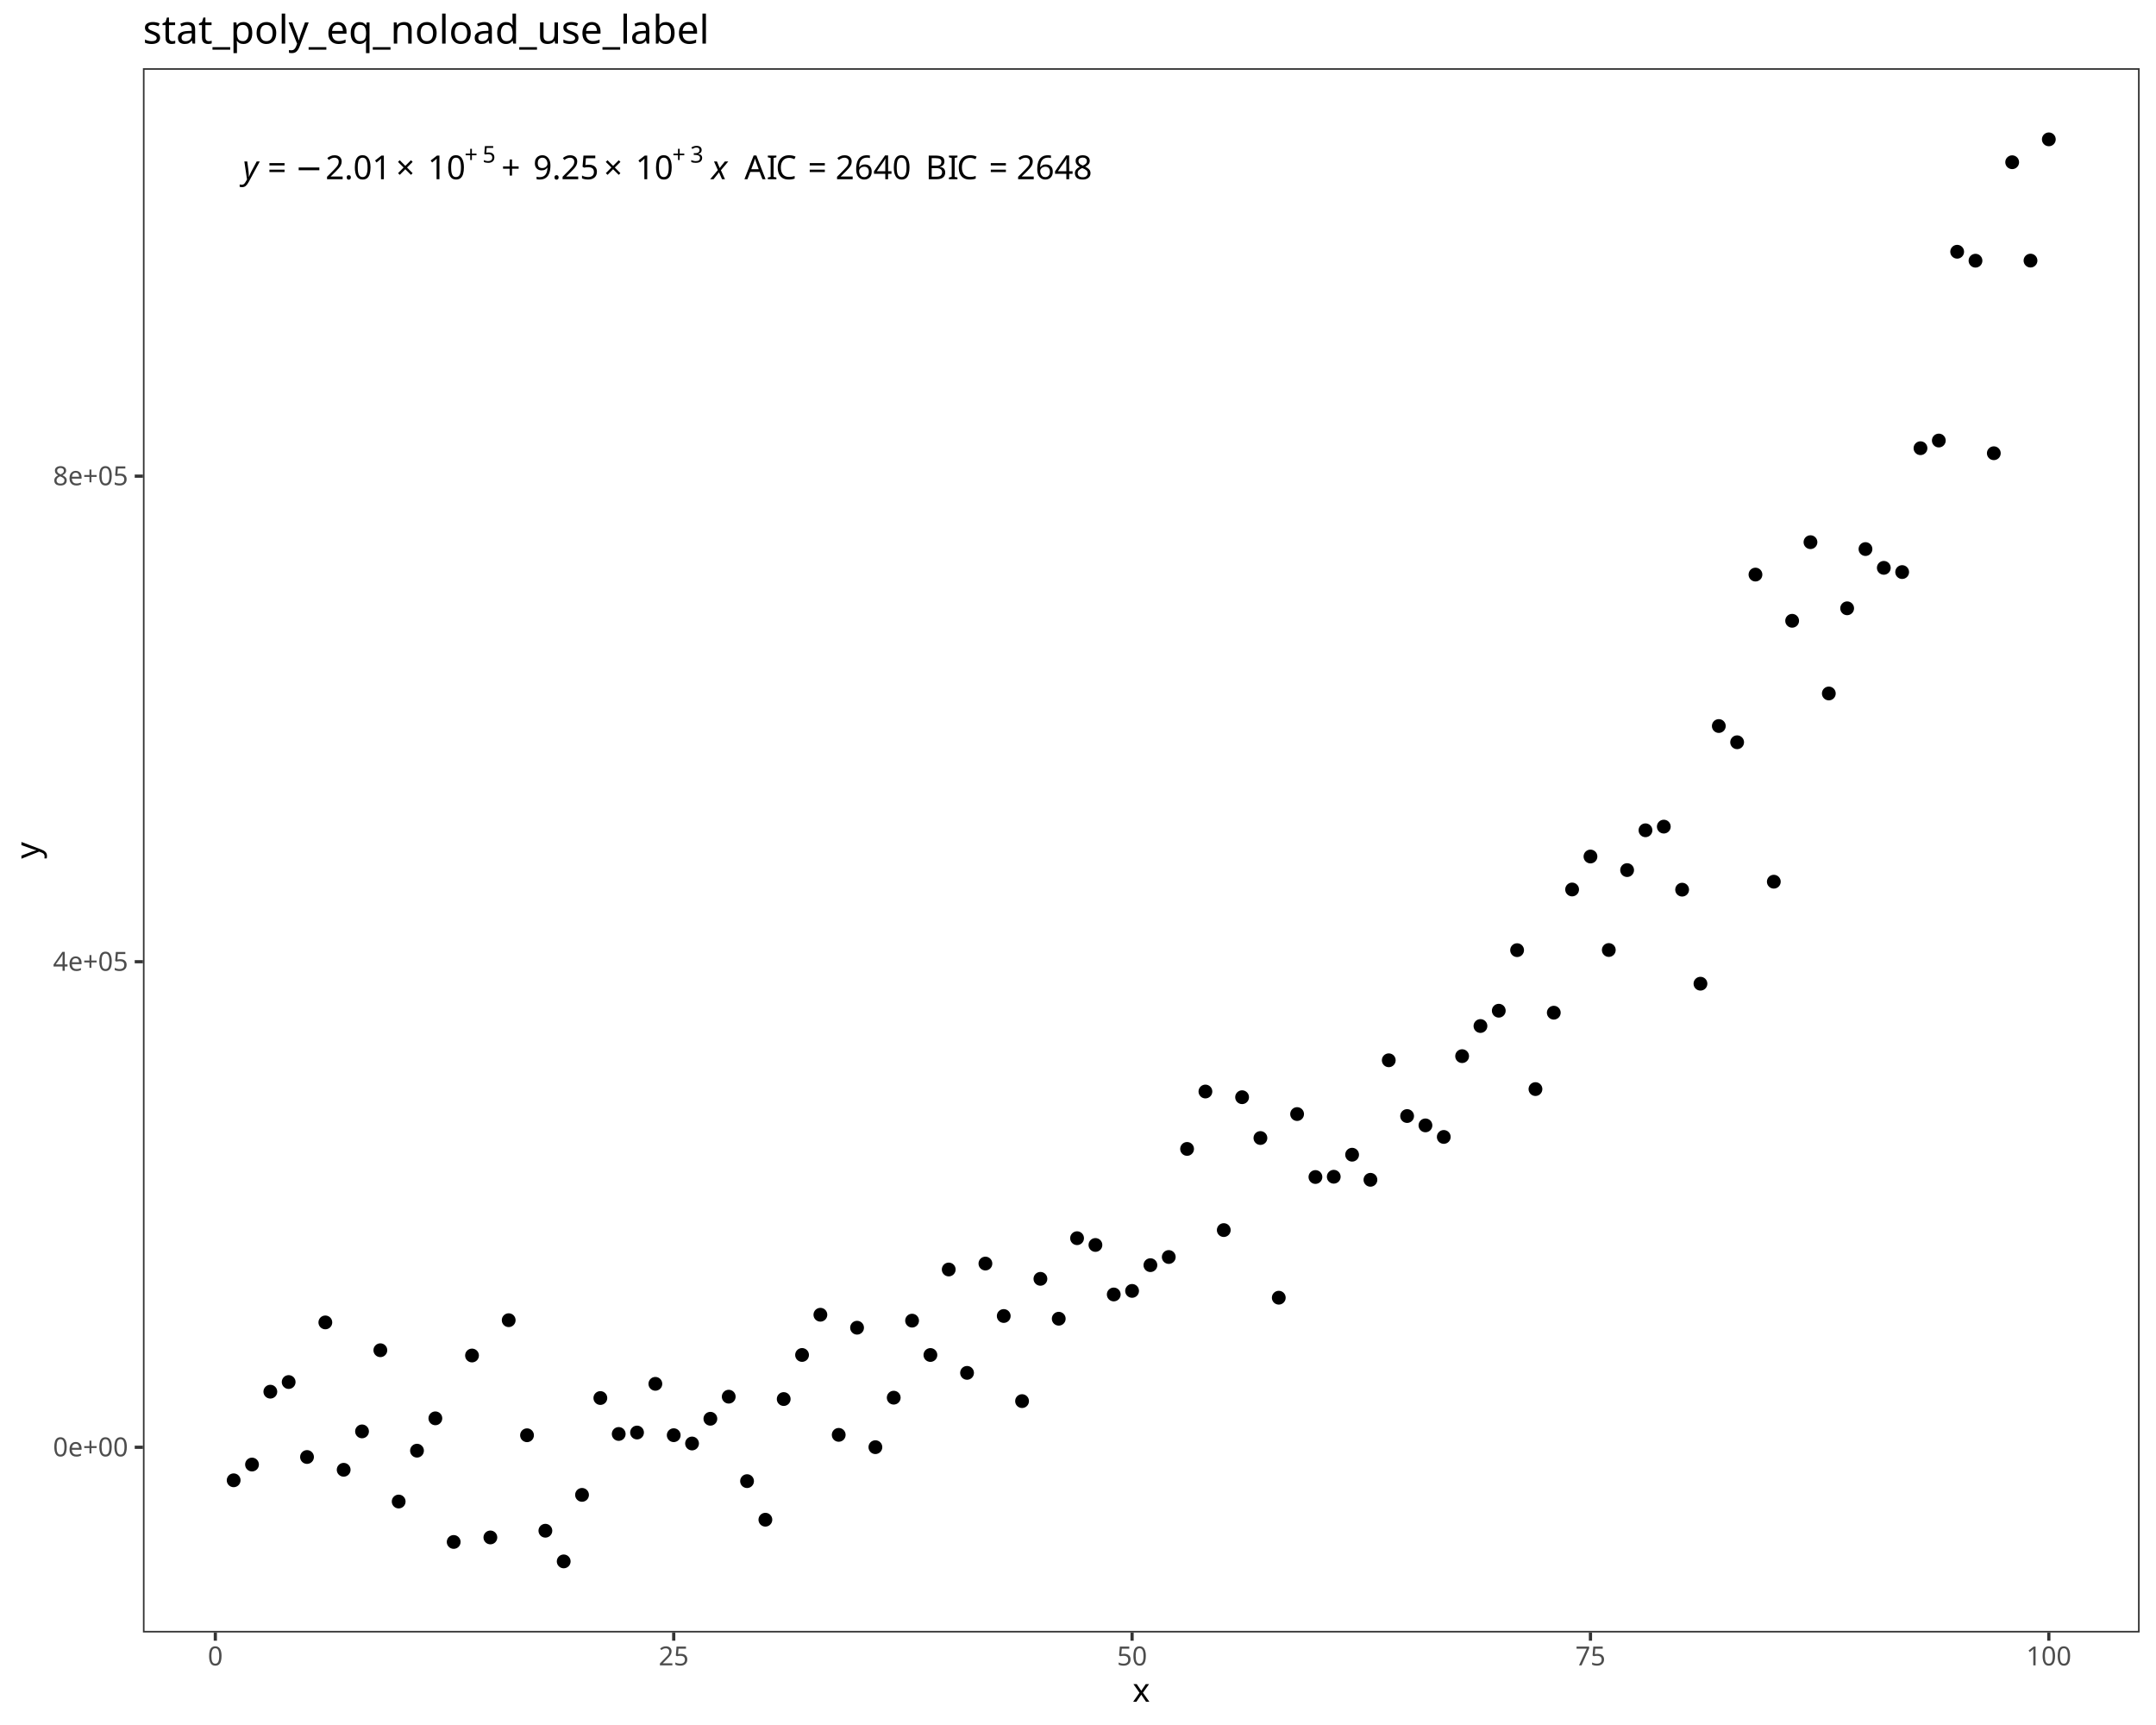
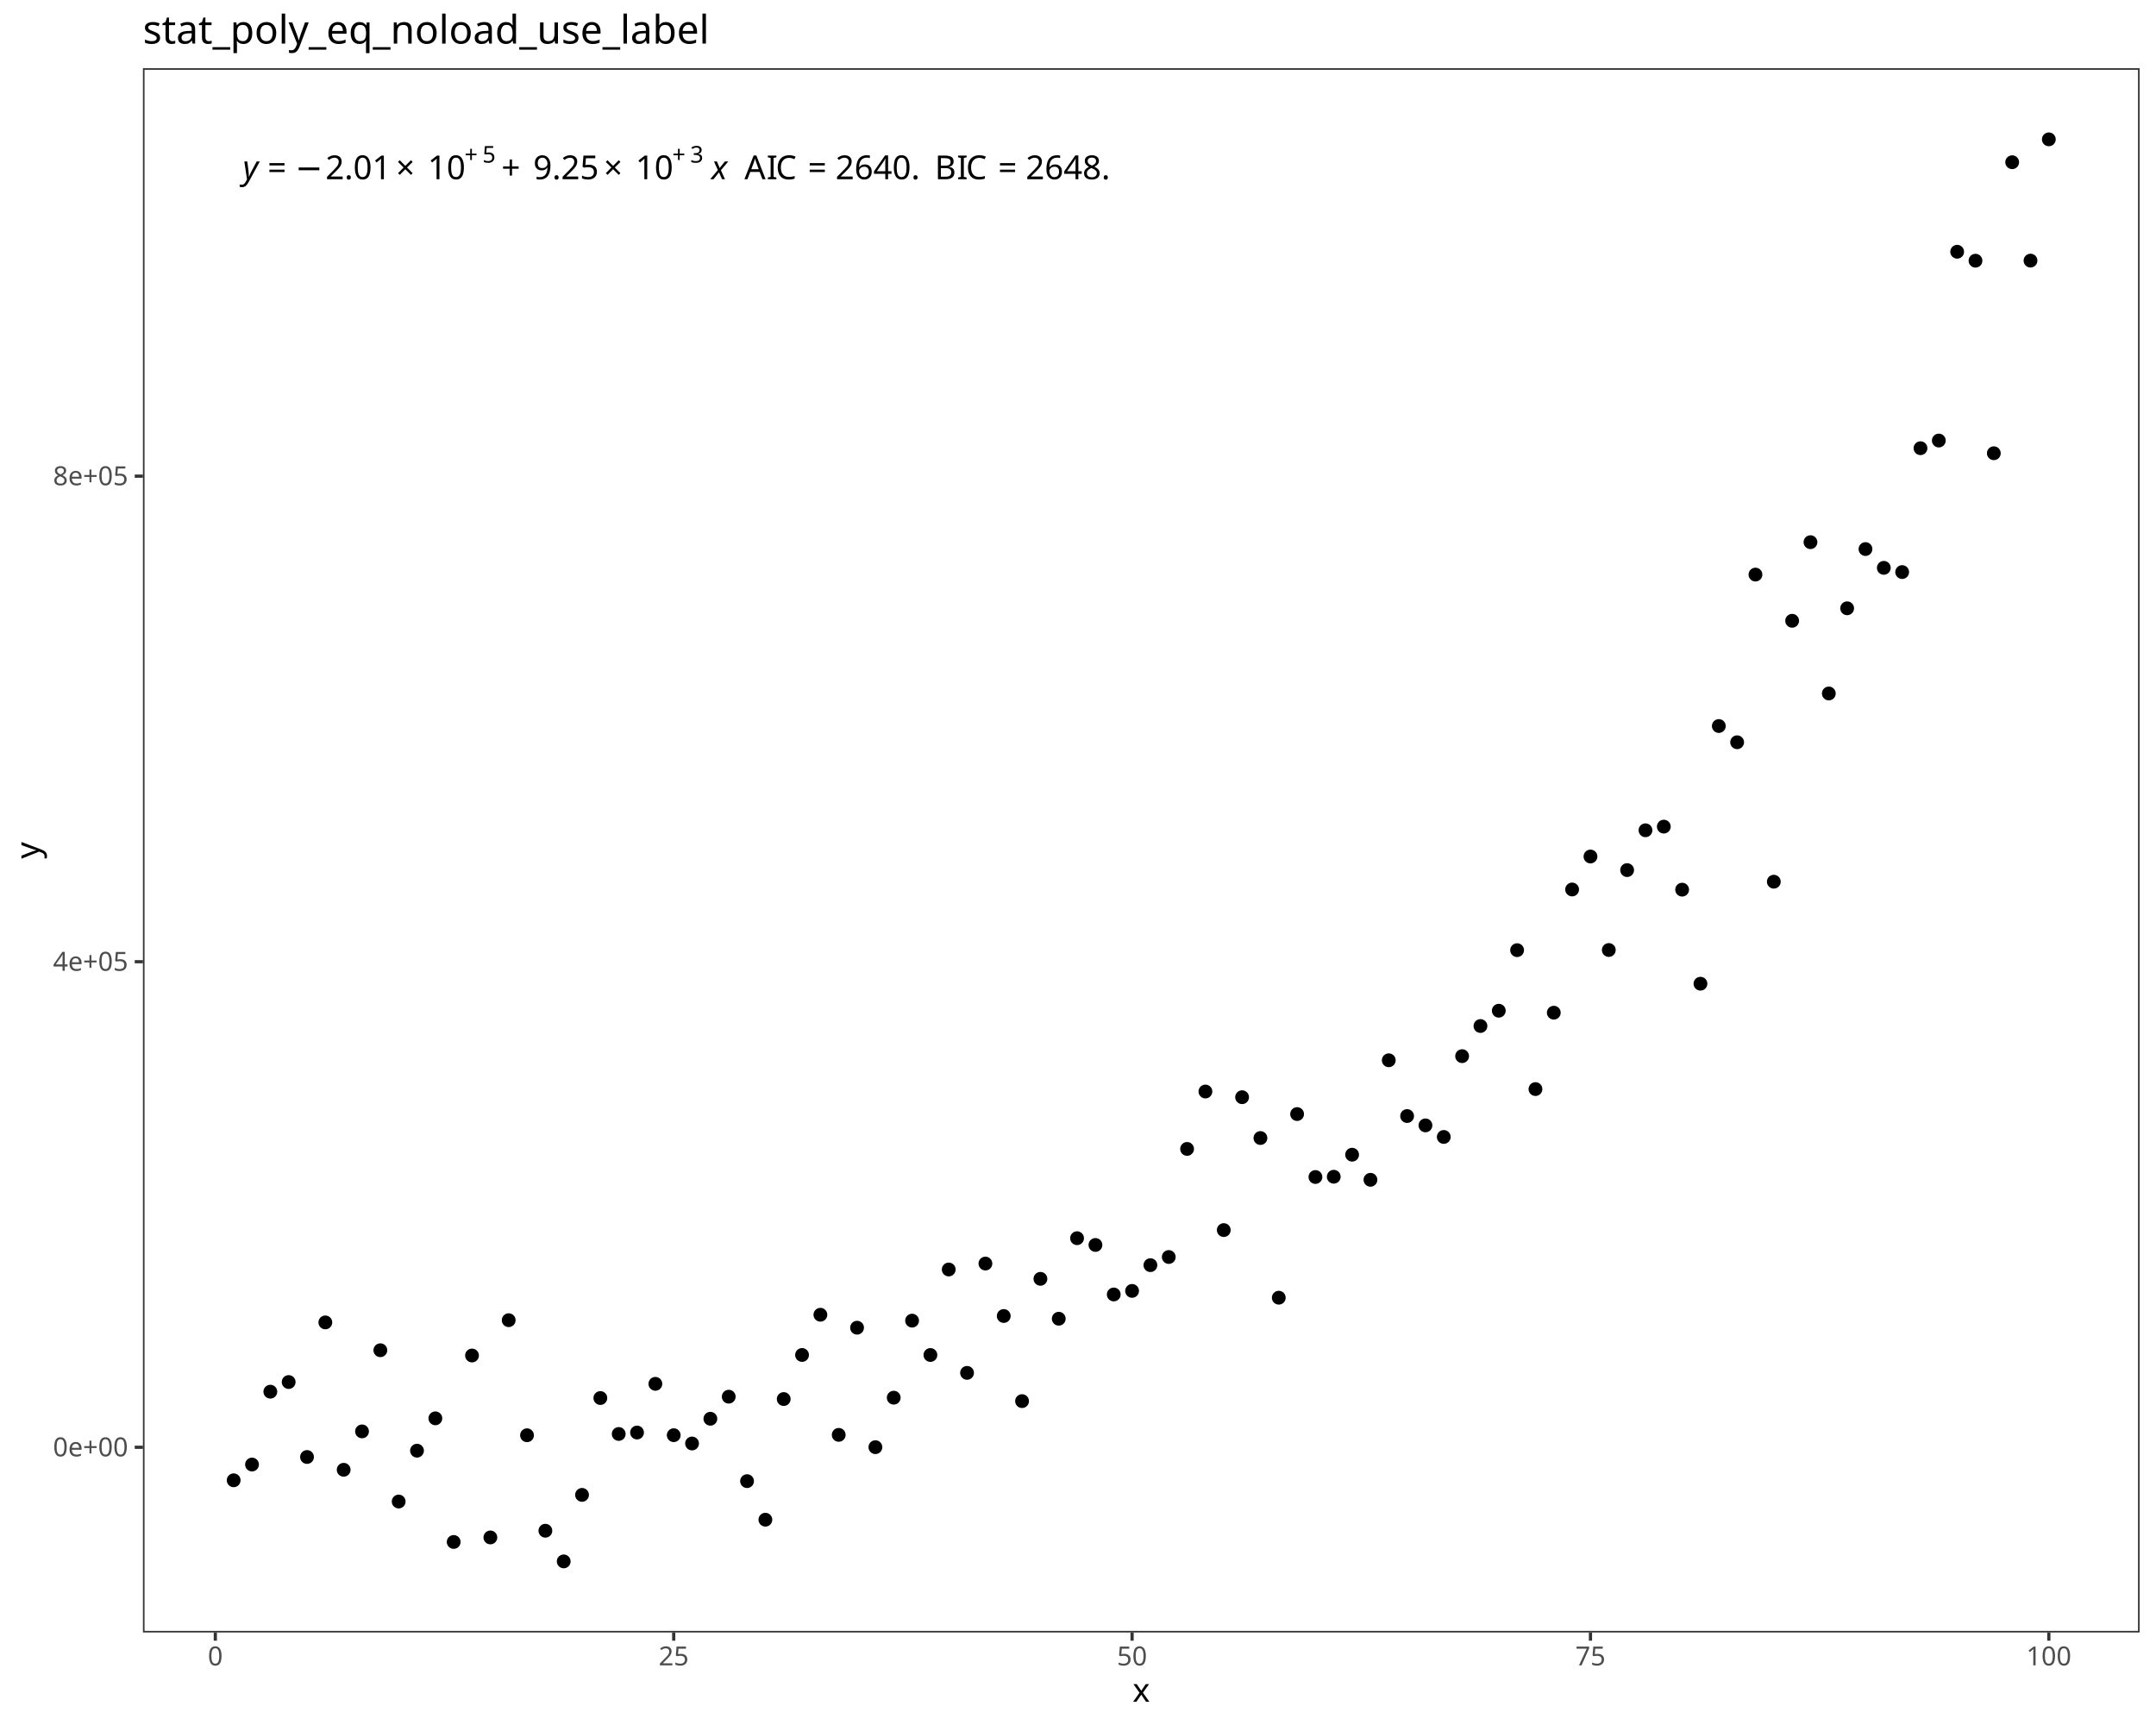
<svg xmlns="http://www.w3.org/2000/svg" class="svglite" data-engine-version="2.0" width="720.00pt" height="576.00pt" viewBox="0 0 720.00 576.00">
  <defs>
    <style type="text/css">
    .svglite line, .svglite polyline, .svglite polygon, .svglite path, .svglite rect, .svglite circle {
      fill: none;
      stroke: #000000;
      stroke-linecap: round;
      stroke-linejoin: round;
      stroke-miterlimit: 10.00;
    }
  </style>
  </defs>
  <rect width="100%" height="100%" style="stroke: none; fill: #FFFFFF;" />
  <defs>
    <clipPath id="cpMC4wMHw3MjAuMDB8MC4wMHw1NzYuMDA=">
      <rect x="0.00" y="0.00" width="720.00" height="576.00" />
    </clipPath>
  </defs>
  <g clip-path="url(#cpMC4wMHw3MjAuMDB8MC4wMHw1NzYuMDA=)">
    <rect x="0.00" y="0.00" width="720.00" height="576.00" style="stroke-width: 1.07; stroke: #FFFFFF; fill: #FFFFFF;" />
  </g>
  <defs>
    <clipPath id="cpNDcuNzN8NzE0LjUyfDIyLjc4fDU0NS4xMQ==">
      <rect x="47.73" y="22.78" width="666.80" height="522.33" />
    </clipPath>
  </defs>
  <g clip-path="url(#cpNDcuNzN8NzE0LjUyfDIyLjc4fDU0NS4xMQ==)">
    <rect x="47.73" y="22.78" width="666.80" height="522.33" style="stroke-width: 1.07; stroke: none; fill: #FFFFFF;" />
    <circle cx="78.03" cy="494.29" r="1.95" style="stroke-width: 0.71; fill: #000000;" />
    <circle cx="84.16" cy="489.03" r="1.95" style="stroke-width: 0.71; fill: #000000;" />
    <circle cx="90.28" cy="464.70" r="1.95" style="stroke-width: 0.71; fill: #000000;" />
    <circle cx="96.40" cy="461.48" r="1.95" style="stroke-width: 0.71; fill: #000000;" />
    <circle cx="102.53" cy="486.51" r="1.95" style="stroke-width: 0.71; fill: #000000;" />
    <circle cx="108.65" cy="441.57" r="1.95" style="stroke-width: 0.71; fill: #000000;" />
    <circle cx="114.77" cy="490.78" r="1.95" style="stroke-width: 0.71; fill: #000000;" />
    <circle cx="120.90" cy="477.96" r="1.95" style="stroke-width: 0.71; fill: #000000;" />
    <circle cx="127.02" cy="450.86" r="1.95" style="stroke-width: 0.71; fill: #000000;" />
    <circle cx="133.14" cy="501.38" r="1.95" style="stroke-width: 0.71; fill: #000000;" />
    <circle cx="139.26" cy="484.40" r="1.95" style="stroke-width: 0.71; fill: #000000;" />
    <circle cx="145.39" cy="473.60" r="1.95" style="stroke-width: 0.71; fill: #000000;" />
    <circle cx="151.51" cy="514.88" r="1.95" style="stroke-width: 0.71; fill: #000000;" />
    <circle cx="157.63" cy="452.62" r="1.95" style="stroke-width: 0.71; fill: #000000;" />
    <circle cx="163.76" cy="513.37" r="1.95" style="stroke-width: 0.71; fill: #000000;" />
    <circle cx="169.88" cy="440.83" r="1.95" style="stroke-width: 0.71; fill: #000000;" />
    <circle cx="176.00" cy="479.25" r="1.95" style="stroke-width: 0.71; fill: #000000;" />
    <circle cx="182.13" cy="511.13" r="1.95" style="stroke-width: 0.71; fill: #000000;" />
    <circle cx="188.25" cy="521.37" r="1.95" style="stroke-width: 0.71; fill: #000000;" />
    <circle cx="194.37" cy="499.16" r="1.95" style="stroke-width: 0.71; fill: #000000;" />
    <circle cx="200.49" cy="466.82" r="1.95" style="stroke-width: 0.71; fill: #000000;" />
    <circle cx="206.62" cy="478.82" r="1.95" style="stroke-width: 0.71; fill: #000000;" />
    <circle cx="212.74" cy="478.34" r="1.95" style="stroke-width: 0.71; fill: #000000;" />
    <circle cx="218.86" cy="462.08" r="1.95" style="stroke-width: 0.71; fill: #000000;" />
    <circle cx="224.99" cy="479.23" r="1.95" style="stroke-width: 0.71; fill: #000000;" />
    <circle cx="231.11" cy="482.00" r="1.95" style="stroke-width: 0.71; fill: #000000;" />
    <circle cx="237.23" cy="473.74" r="1.95" style="stroke-width: 0.71; fill: #000000;" />
    <circle cx="243.36" cy="466.37" r="1.95" style="stroke-width: 0.71; fill: #000000;" />
    <circle cx="249.48" cy="494.57" r="1.95" style="stroke-width: 0.71; fill: #000000;" />
    <circle cx="255.60" cy="507.45" r="1.95" style="stroke-width: 0.71; fill: #000000;" />
    <circle cx="261.72" cy="467.16" r="1.95" style="stroke-width: 0.71; fill: #000000;" />
    <circle cx="267.85" cy="452.44" r="1.95" style="stroke-width: 0.71; fill: #000000;" />
    <circle cx="273.97" cy="439.01" r="1.95" style="stroke-width: 0.71; fill: #000000;" />
    <circle cx="280.09" cy="479.12" r="1.95" style="stroke-width: 0.71; fill: #000000;" />
    <circle cx="286.22" cy="443.34" r="1.95" style="stroke-width: 0.71; fill: #000000;" />
    <circle cx="292.34" cy="483.23" r="1.95" style="stroke-width: 0.71; fill: #000000;" />
    <circle cx="298.46" cy="466.70" r="1.95" style="stroke-width: 0.71; fill: #000000;" />
    <circle cx="304.59" cy="440.98" r="1.95" style="stroke-width: 0.71; fill: #000000;" />
    <circle cx="310.71" cy="452.45" r="1.95" style="stroke-width: 0.71; fill: #000000;" />
    <circle cx="316.83" cy="423.90" r="1.95" style="stroke-width: 0.71; fill: #000000;" />
    <circle cx="322.95" cy="458.42" r="1.95" style="stroke-width: 0.71; fill: #000000;" />
    <circle cx="329.08" cy="421.92" r="1.95" style="stroke-width: 0.71; fill: #000000;" />
    <circle cx="335.20" cy="439.43" r="1.95" style="stroke-width: 0.71; fill: #000000;" />
    <circle cx="341.32" cy="467.85" r="1.95" style="stroke-width: 0.71; fill: #000000;" />
    <circle cx="347.45" cy="427.02" r="1.95" style="stroke-width: 0.71; fill: #000000;" />
    <circle cx="353.57" cy="440.34" r="1.95" style="stroke-width: 0.71; fill: #000000;" />
    <circle cx="359.69" cy="413.45" r="1.95" style="stroke-width: 0.71; fill: #000000;" />
    <circle cx="365.82" cy="415.71" r="1.95" style="stroke-width: 0.71; fill: #000000;" />
    <circle cx="371.94" cy="432.24" r="1.95" style="stroke-width: 0.71; fill: #000000;" />
    <circle cx="378.06" cy="431.05" r="1.95" style="stroke-width: 0.71; fill: #000000;" />
    <circle cx="384.18" cy="422.45" r="1.95" style="stroke-width: 0.71; fill: #000000;" />
    <circle cx="390.31" cy="419.73" r="1.95" style="stroke-width: 0.71; fill: #000000;" />
    <circle cx="396.43" cy="383.64" r="1.95" style="stroke-width: 0.71; fill: #000000;" />
    <circle cx="402.55" cy="364.47" r="1.95" style="stroke-width: 0.71; fill: #000000;" />
    <circle cx="408.68" cy="410.74" r="1.95" style="stroke-width: 0.71; fill: #000000;" />
    <circle cx="414.80" cy="366.37" r="1.95" style="stroke-width: 0.71; fill: #000000;" />
    <circle cx="420.92" cy="380.00" r="1.95" style="stroke-width: 0.71; fill: #000000;" />
    <circle cx="427.05" cy="433.32" r="1.95" style="stroke-width: 0.71; fill: #000000;" />
    <circle cx="433.17" cy="372.00" r="1.95" style="stroke-width: 0.71; fill: #000000;" />
    <circle cx="439.29" cy="393.02" r="1.95" style="stroke-width: 0.71; fill: #000000;" />
    <circle cx="445.41" cy="392.93" r="1.95" style="stroke-width: 0.71; fill: #000000;" />
    <circle cx="451.54" cy="385.57" r="1.95" style="stroke-width: 0.71; fill: #000000;" />
    <circle cx="457.66" cy="393.95" r="1.95" style="stroke-width: 0.71; fill: #000000;" />
    <circle cx="463.78" cy="354.04" r="1.95" style="stroke-width: 0.71; fill: #000000;" />
    <circle cx="469.91" cy="372.66" r="1.95" style="stroke-width: 0.71; fill: #000000;" />
    <circle cx="476.03" cy="375.78" r="1.95" style="stroke-width: 0.71; fill: #000000;" />
    <circle cx="482.15" cy="379.64" r="1.95" style="stroke-width: 0.71; fill: #000000;" />
    <circle cx="488.28" cy="352.66" r="1.95" style="stroke-width: 0.71; fill: #000000;" />
    <circle cx="494.40" cy="342.60" r="1.95" style="stroke-width: 0.71; fill: #000000;" />
    <circle cx="500.52" cy="337.49" r="1.95" style="stroke-width: 0.71; fill: #000000;" />
    <circle cx="506.64" cy="317.27" r="1.95" style="stroke-width: 0.71; fill: #000000;" />
    <circle cx="512.77" cy="363.66" r="1.95" style="stroke-width: 0.71; fill: #000000;" />
    <circle cx="518.89" cy="338.15" r="1.95" style="stroke-width: 0.71; fill: #000000;" />
    <circle cx="525.01" cy="297.01" r="1.95" style="stroke-width: 0.71; fill: #000000;" />
    <circle cx="531.14" cy="286.00" r="1.95" style="stroke-width: 0.71; fill: #000000;" />
    <circle cx="537.26" cy="317.22" r="1.95" style="stroke-width: 0.71; fill: #000000;" />
    <circle cx="543.38" cy="290.54" r="1.95" style="stroke-width: 0.71; fill: #000000;" />
    <circle cx="549.51" cy="277.24" r="1.95" style="stroke-width: 0.71; fill: #000000;" />
    <circle cx="555.63" cy="276.02" r="1.95" style="stroke-width: 0.71; fill: #000000;" />
    <circle cx="561.75" cy="297.07" r="1.95" style="stroke-width: 0.71; fill: #000000;" />
    <circle cx="567.87" cy="328.47" r="1.95" style="stroke-width: 0.71; fill: #000000;" />
    <circle cx="574.00" cy="242.43" r="1.95" style="stroke-width: 0.71; fill: #000000;" />
    <circle cx="580.12" cy="247.85" r="1.95" style="stroke-width: 0.71; fill: #000000;" />
    <circle cx="586.24" cy="191.86" r="1.95" style="stroke-width: 0.71; fill: #000000;" />
    <circle cx="592.37" cy="294.41" r="1.95" style="stroke-width: 0.71; fill: #000000;" />
    <circle cx="598.49" cy="207.29" r="1.95" style="stroke-width: 0.71; fill: #000000;" />
    <circle cx="604.61" cy="181.04" r="1.95" style="stroke-width: 0.71; fill: #000000;" />
    <circle cx="610.74" cy="231.56" r="1.95" style="stroke-width: 0.71; fill: #000000;" />
    <circle cx="616.86" cy="203.12" r="1.95" style="stroke-width: 0.71; fill: #000000;" />
    <circle cx="622.98" cy="183.34" r="1.95" style="stroke-width: 0.71; fill: #000000;" />
    <circle cx="629.10" cy="189.61" r="1.95" style="stroke-width: 0.71; fill: #000000;" />
    <circle cx="635.23" cy="191.02" r="1.95" style="stroke-width: 0.71; fill: #000000;" />
    <circle cx="641.35" cy="149.66" r="1.95" style="stroke-width: 0.71; fill: #000000;" />
    <circle cx="647.47" cy="147.10" r="1.95" style="stroke-width: 0.71; fill: #000000;" />
    <circle cx="653.60" cy="84.06" r="1.95" style="stroke-width: 0.71; fill: #000000;" />
    <circle cx="659.72" cy="87.05" r="1.95" style="stroke-width: 0.71; fill: #000000;" />
    <circle cx="665.84" cy="151.34" r="1.95" style="stroke-width: 0.71; fill: #000000;" />
    <circle cx="671.97" cy="54.17" r="1.95" style="stroke-width: 0.71; fill: #000000;" />
    <circle cx="678.09" cy="87.02" r="1.95" style="stroke-width: 0.71; fill: #000000;" />
    <circle cx="684.21" cy="46.53" r="1.95" style="stroke-width: 0.71; fill: #000000;" />
    <text x="81.07" y="59.84" style="font-size: 11.04px; font-style: italic; font-family: sans;" textLength="5.52px" lengthAdjust="spacingAndGlyphs">y</text>
    <text x="86.59" y="59.84" style="font-size: 11.04px; font-family: sans;" textLength="2.76px" lengthAdjust="spacingAndGlyphs"> </text>
    <text x="89.35" y="59.84" style="font-size: 11.04px; font-family: sans;" textLength="6.45px" lengthAdjust="spacingAndGlyphs">=</text>
    <text x="95.80" y="59.84" style="font-size: 11.04px; font-family: sans;" textLength="2.76px" lengthAdjust="spacingAndGlyphs"> </text>
    <text x="98.57" y="59.84" style="font-size: 11.04px; font-family: sans;" textLength="8.58px" lengthAdjust="spacingAndGlyphs">−</text>
    <text x="108.68" y="59.84" style="font-size: 11.04px; font-family: sans;" textLength="21.49px" lengthAdjust="spacingAndGlyphs">2.01</text>
    <text x="132.21" y="59.84" style="font-size: 11.04px; font-family: sans;" textLength="8.58px" lengthAdjust="spacingAndGlyphs">×</text>
    <text x="142.83" y="59.84" style="font-size: 11.04px; font-family: sans;" textLength="12.28px" lengthAdjust="spacingAndGlyphs">10</text>
    <text x="155.11" y="54.30" style="font-size: 7.73px; font-family: sans;" textLength="6.00px" lengthAdjust="spacingAndGlyphs">+</text>
    <text x="161.11" y="54.30" style="font-size: 7.73px; font-family: sans;" textLength="4.30px" lengthAdjust="spacingAndGlyphs">5</text>
    <text x="167.45" y="59.84" style="font-size: 11.04px; font-family: sans;" textLength="8.57px" lengthAdjust="spacingAndGlyphs">+</text>
    <text x="178.07" y="59.84" style="font-size: 11.04px; font-family: sans;" textLength="21.49px" lengthAdjust="spacingAndGlyphs">9.25</text>
    <text x="201.60" y="59.84" style="font-size: 11.04px; font-family: sans;" textLength="8.58px" lengthAdjust="spacingAndGlyphs">×</text>
    <text x="212.22" y="59.84" style="font-size: 11.04px; font-family: sans;" textLength="12.28px" lengthAdjust="spacingAndGlyphs">10</text>
    <text x="224.50" y="54.30" style="font-size: 7.73px; font-family: sans;" textLength="6.00px" lengthAdjust="spacingAndGlyphs">+</text>
    <text x="230.50" y="54.30" style="font-size: 7.73px; font-family: sans;" textLength="4.30px" lengthAdjust="spacingAndGlyphs">3</text>
    <text x="234.80" y="59.84" style="font-size: 11.04px; font-family: sans;" textLength="2.76px" lengthAdjust="spacingAndGlyphs"> </text>
    <text x="237.57" y="59.84" style="font-size: 11.04px; font-style: italic; font-family: sans;" textLength="5.52px" lengthAdjust="spacingAndGlyphs">x</text>
    <text x="243.09" y="59.84" style="font-size: 11.04px; font-family: sans;" textLength="2.76px" lengthAdjust="spacingAndGlyphs"> </text>
    <text x="245.85" y="59.84" style="font-size: 11.04px; font-family: sans;" textLength="2.76px" lengthAdjust="spacingAndGlyphs"> </text>
    <text x="248.61" y="59.84" style="font-size: 11.04px; font-family: sans;" textLength="7.37px" lengthAdjust="spacingAndGlyphs">A</text>
    <text x="255.98" y="59.84" style="font-size: 11.04px; font-family: sans;" textLength="3.07px" lengthAdjust="spacingAndGlyphs">I</text>
    <text x="259.05" y="59.84" style="font-size: 11.04px; font-family: sans;" textLength="7.98px" lengthAdjust="spacingAndGlyphs">C</text>
    <text x="267.02" y="59.84" style="font-size: 11.04px; font-family: sans;" textLength="2.76px" lengthAdjust="spacingAndGlyphs"> </text>
    <text x="269.78" y="59.84" style="font-size: 11.04px; font-family: sans;" textLength="6.45px" lengthAdjust="spacingAndGlyphs">=</text>
    <text x="276.23" y="59.84" style="font-size: 11.04px; font-family: sans;" textLength="2.76px" lengthAdjust="spacingAndGlyphs"> </text>
-     <text x="279.00" y="59.84" style="font-size: 11.04px; font-family: sans;" textLength="24.56px" lengthAdjust="spacingAndGlyphs">2640</text>
-     <text x="303.56" y="59.84" style="font-size: 11.04px; font-family: sans;" textLength="2.76px" lengthAdjust="spacingAndGlyphs"> </text>
-     <text x="306.32" y="59.84" style="font-size: 11.04px; font-family: sans;" textLength="2.76px" lengthAdjust="spacingAndGlyphs"> </text>
-     <text x="309.08" y="59.84" style="font-size: 11.04px; font-family: sans;" textLength="7.37px" lengthAdjust="spacingAndGlyphs">B</text>
-     <text x="316.45" y="59.84" style="font-size: 11.04px; font-family: sans;" textLength="3.07px" lengthAdjust="spacingAndGlyphs">I</text>
-     <text x="319.51" y="59.84" style="font-size: 11.04px; font-family: sans;" textLength="7.98px" lengthAdjust="spacingAndGlyphs">C</text>
-     <text x="327.49" y="59.84" style="font-size: 11.04px; font-family: sans;" textLength="2.76px" lengthAdjust="spacingAndGlyphs"> </text>
-     <text x="330.25" y="59.84" style="font-size: 11.04px; font-family: sans;" textLength="6.45px" lengthAdjust="spacingAndGlyphs">=</text>
-     <text x="336.70" y="59.84" style="font-size: 11.04px; font-family: sans;" textLength="2.76px" lengthAdjust="spacingAndGlyphs"> </text>
-     <text x="339.47" y="59.84" style="font-size: 11.04px; font-family: sans;" textLength="24.56px" lengthAdjust="spacingAndGlyphs">2648</text>
+     <text x="279.00" y="59.84" style="font-size: 11.04px; font-family: sans;" textLength="27.63px" lengthAdjust="spacingAndGlyphs">2640.</text>
+     <text x="306.62" y="59.84" style="font-size: 11.04px; font-family: sans;" textLength="2.76px" lengthAdjust="spacingAndGlyphs"> </text>
+     <text x="309.39" y="59.84" style="font-size: 11.04px; font-family: sans;" textLength="2.76px" lengthAdjust="spacingAndGlyphs"> </text>
+     <text x="312.15" y="59.84" style="font-size: 11.04px; font-family: sans;" textLength="7.37px" lengthAdjust="spacingAndGlyphs">B</text>
+     <text x="319.51" y="59.84" style="font-size: 11.04px; font-family: sans;" textLength="3.07px" lengthAdjust="spacingAndGlyphs">I</text>
+     <text x="322.58" y="59.84" style="font-size: 11.04px; font-family: sans;" textLength="7.98px" lengthAdjust="spacingAndGlyphs">C</text>
+     <text x="330.56" y="59.84" style="font-size: 11.04px; font-family: sans;" textLength="2.76px" lengthAdjust="spacingAndGlyphs"> </text>
+     <text x="333.32" y="59.84" style="font-size: 11.04px; font-family: sans;" textLength="6.45px" lengthAdjust="spacingAndGlyphs">=</text>
+     <text x="339.77" y="59.84" style="font-size: 11.04px; font-family: sans;" textLength="2.76px" lengthAdjust="spacingAndGlyphs"> </text>
+     <text x="342.53" y="59.84" style="font-size: 11.04px; font-family: sans;" textLength="27.63px" lengthAdjust="spacingAndGlyphs">2648.</text>
    <rect x="47.73" y="22.78" width="666.80" height="522.33" style="stroke-width: 1.07; stroke: #333333;" />
  </g>
  <g clip-path="url(#cpMC4wMHw3MjAuMDB8MC4wMHw1NzYuMDA=)">
    <text x="42.79" y="486.29" text-anchor="end" style="font-size: 8.80px; fill: #4D4D4D; font-family: sans;" textLength="24.72px" lengthAdjust="spacingAndGlyphs">0e+00</text>
    <text x="42.79" y="324.15" text-anchor="end" style="font-size: 8.80px; fill: #4D4D4D; font-family: sans;" textLength="24.72px" lengthAdjust="spacingAndGlyphs">4e+05</text>
    <text x="42.79" y="162.02" text-anchor="end" style="font-size: 8.80px; fill: #4D4D4D; font-family: sans;" textLength="24.72px" lengthAdjust="spacingAndGlyphs">8e+05</text>
    <polyline points="44.99,483.26 47.73,483.26 " style="stroke-width: 1.07; stroke: #333333; stroke-linecap: butt;" />
    <polyline points="44.99,321.13 47.73,321.13 " style="stroke-width: 1.07; stroke: #333333; stroke-linecap: butt;" />
    <polyline points="44.99,158.99 47.73,158.99 " style="stroke-width: 1.07; stroke: #333333; stroke-linecap: butt;" />
    <polyline points="71.91,547.85 71.91,545.11 " style="stroke-width: 1.07; stroke: #333333; stroke-linecap: butt;" />
    <polyline points="224.99,547.85 224.99,545.11 " style="stroke-width: 1.07; stroke: #333333; stroke-linecap: butt;" />
    <polyline points="378.06,547.85 378.06,545.11 " style="stroke-width: 1.07; stroke: #333333; stroke-linecap: butt;" />
    <polyline points="531.14,547.85 531.14,545.11 " style="stroke-width: 1.07; stroke: #333333; stroke-linecap: butt;" />
    <polyline points="684.21,547.85 684.21,545.11 " style="stroke-width: 1.07; stroke: #333333; stroke-linecap: butt;" />
    <text x="71.91" y="556.10" text-anchor="middle" style="font-size: 8.80px; fill: #4D4D4D; font-family: sans;" textLength="4.89px" lengthAdjust="spacingAndGlyphs">0</text>
    <text x="224.99" y="556.10" text-anchor="middle" style="font-size: 8.80px; fill: #4D4D4D; font-family: sans;" textLength="9.79px" lengthAdjust="spacingAndGlyphs">25</text>
    <text x="378.06" y="556.10" text-anchor="middle" style="font-size: 8.80px; fill: #4D4D4D; font-family: sans;" textLength="9.79px" lengthAdjust="spacingAndGlyphs">50</text>
    <text x="531.14" y="556.10" text-anchor="middle" style="font-size: 8.80px; fill: #4D4D4D; font-family: sans;" textLength="9.79px" lengthAdjust="spacingAndGlyphs">75</text>
    <text x="684.21" y="556.10" text-anchor="middle" style="font-size: 8.80px; fill: #4D4D4D; font-family: sans;" textLength="14.68px" lengthAdjust="spacingAndGlyphs">100</text>
    <text x="381.12" y="568.24" text-anchor="middle" style="font-size: 11.00px; font-family: sans;" textLength="5.50px" lengthAdjust="spacingAndGlyphs">x</text>
    <text transform="translate(13.05,283.95) rotate(-90)" text-anchor="middle" style="font-size: 11.00px; font-family: sans;" textLength="5.50px" lengthAdjust="spacingAndGlyphs">y</text>
    <text x="47.73" y="14.56" style="font-size: 13.20px; font-family: sans;" textLength="185.71px" lengthAdjust="spacingAndGlyphs">stat_poly_eq_noload_use_label</text>
  </g>
</svg>
